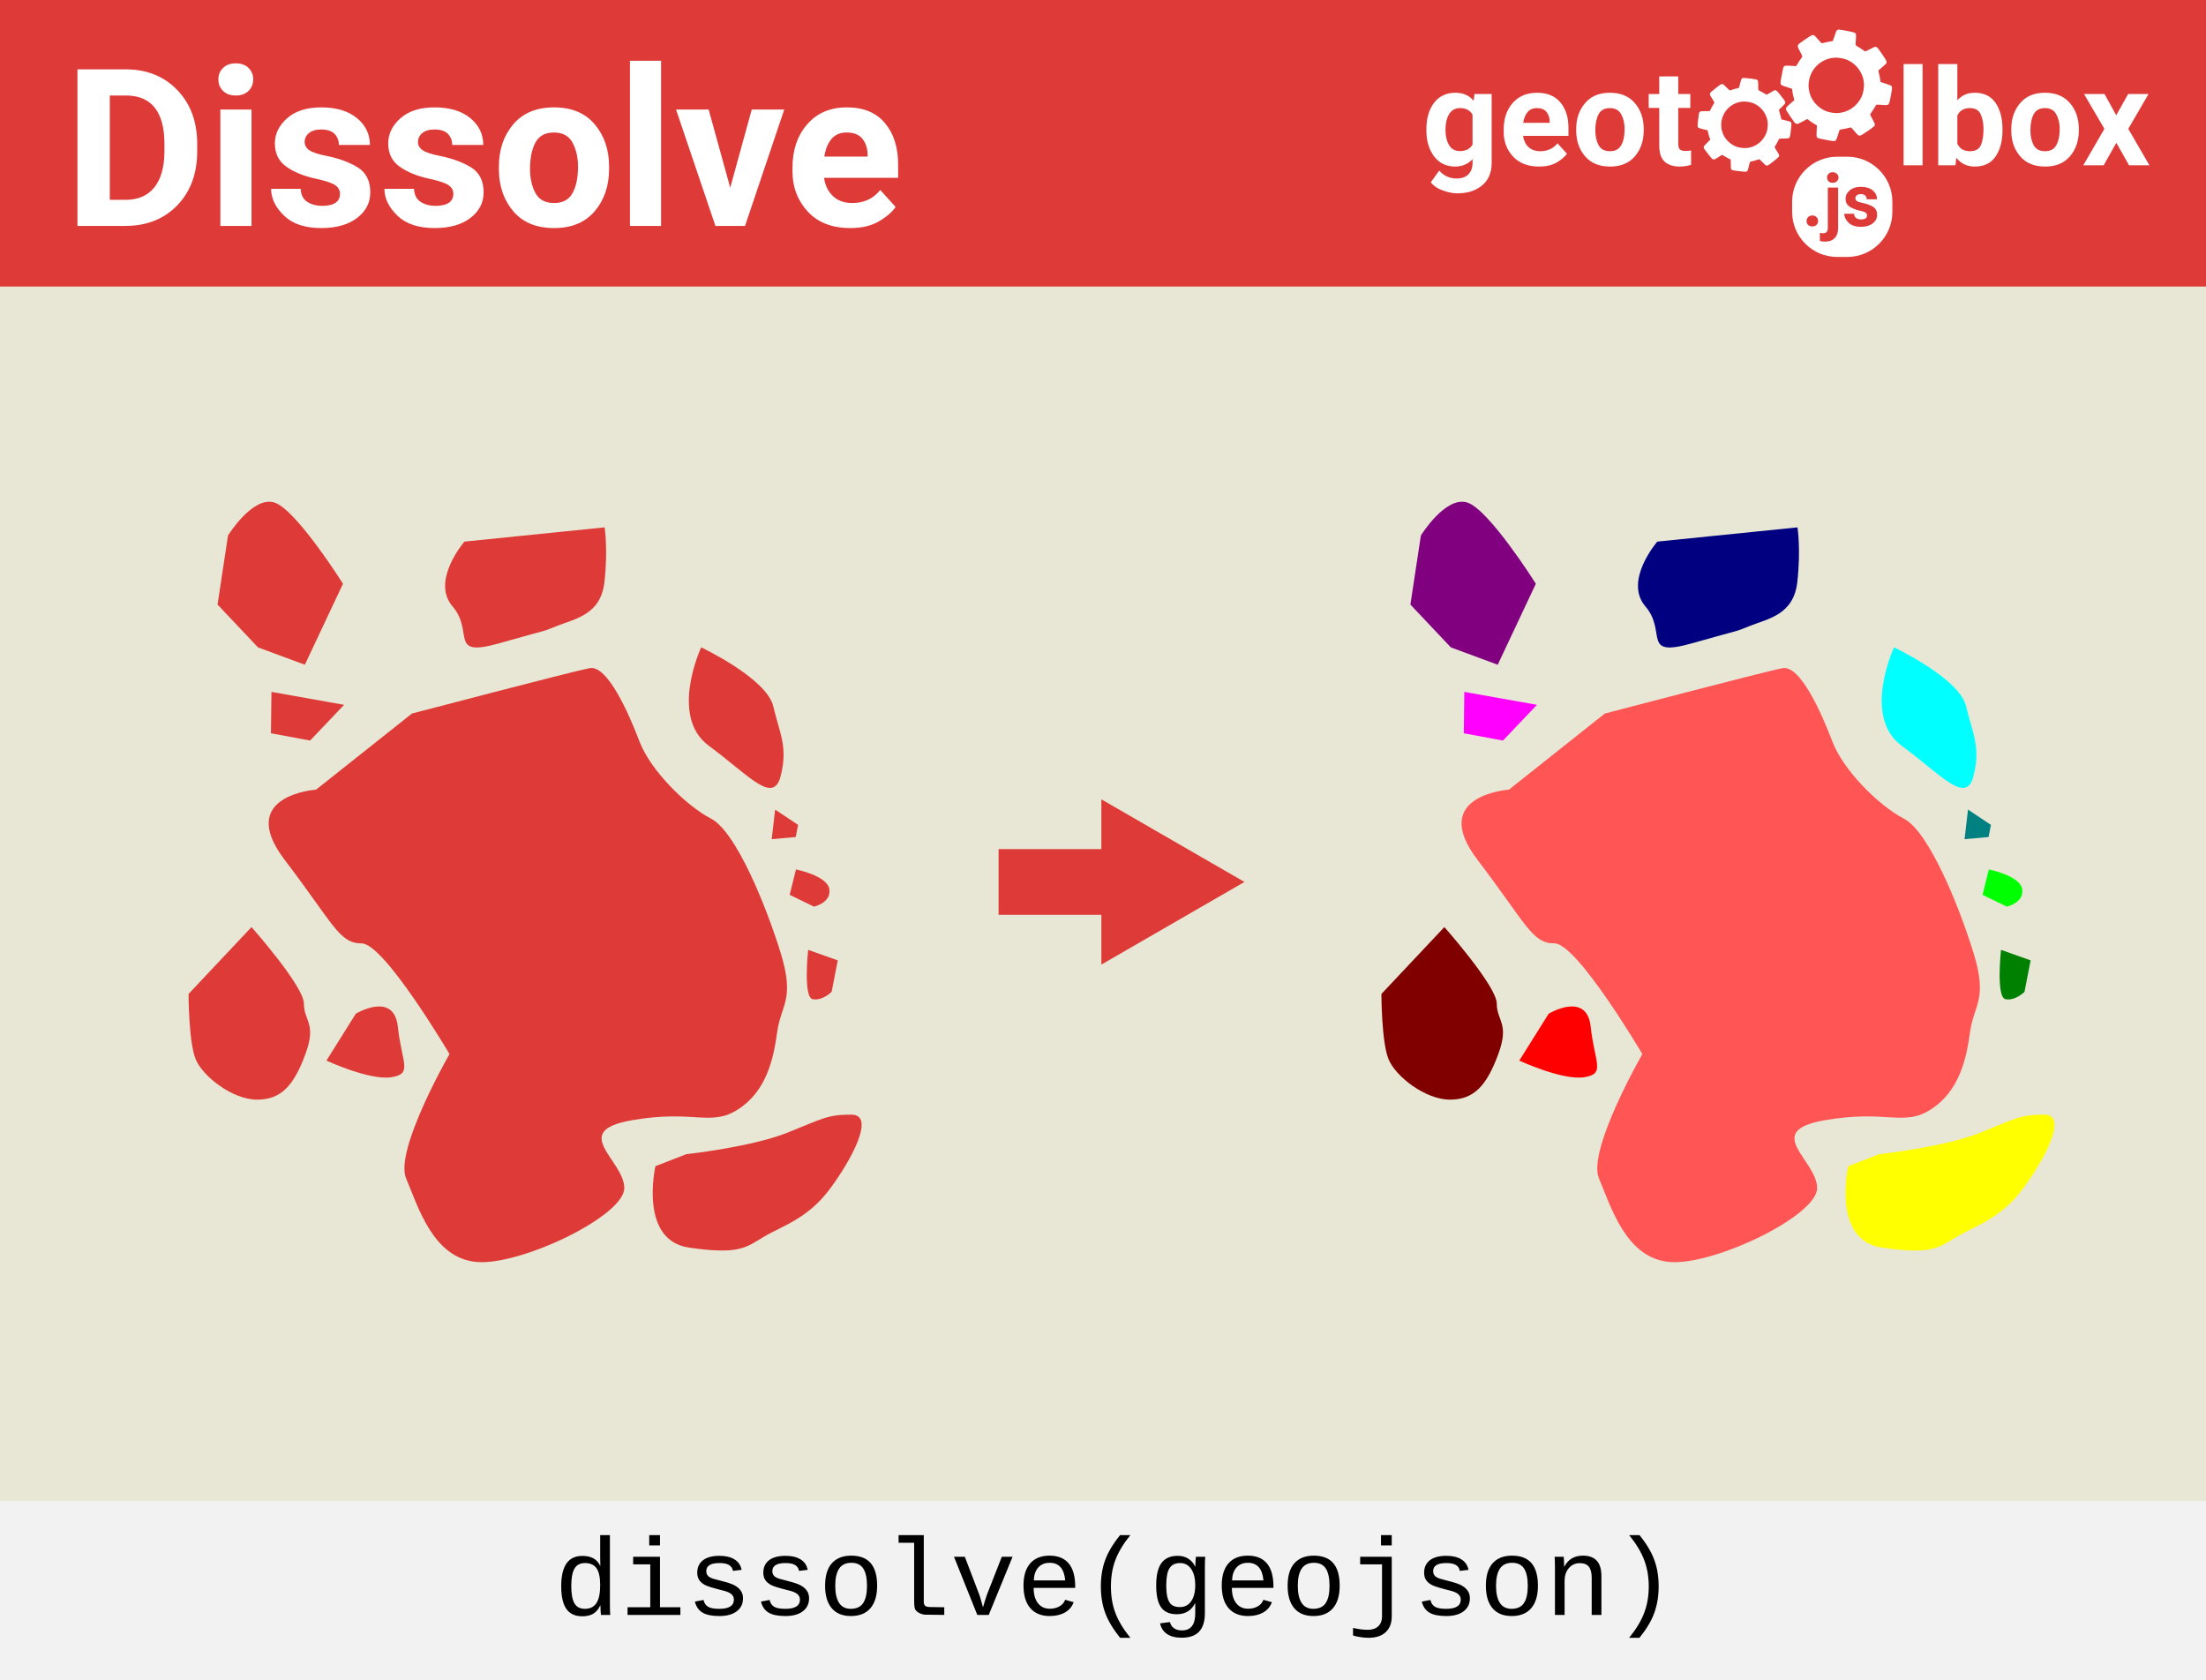
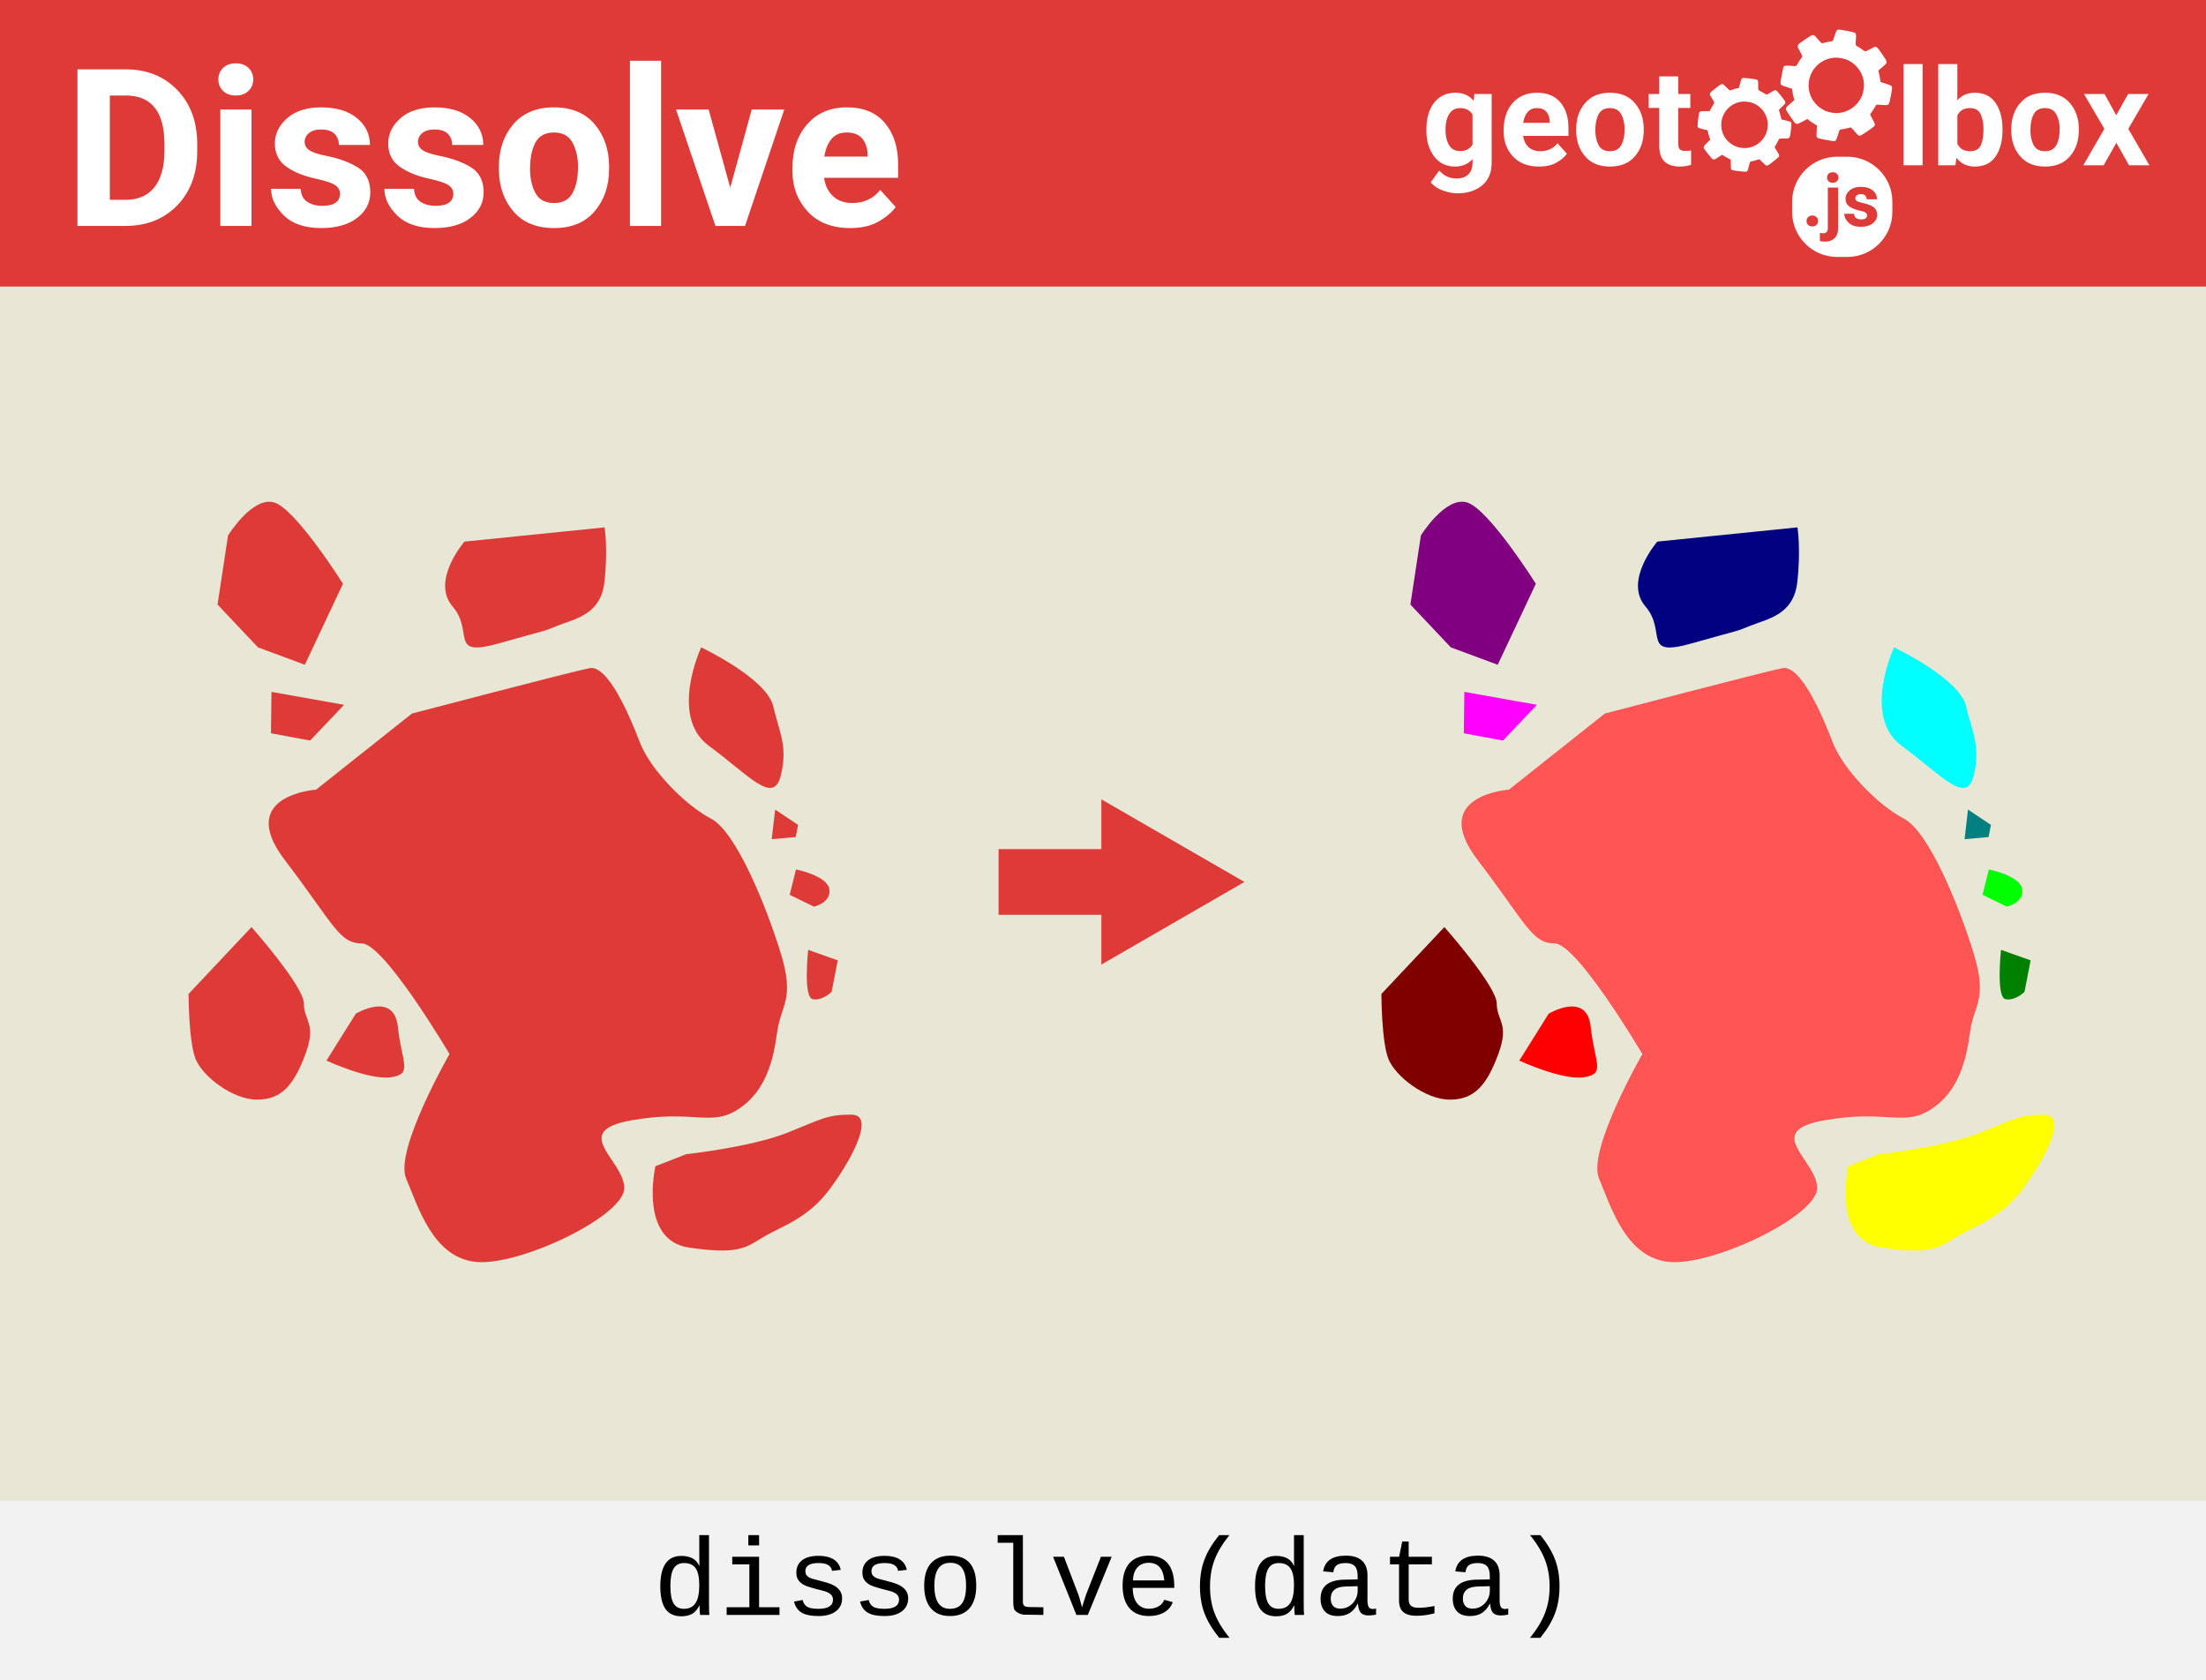
<svg xmlns="http://www.w3.org/2000/svg" width="400.679" viewBox="0 0 400.679 305.106" version="1.1" id="svg36" xml:space="preserve" height="305.106">
  <defs id="defs5">
    <pattern id="hatch" patternUnits="userSpaceOnUse" width="5" height="5" patternTransform="rotate(45)">
      <line x1="0" y1="5" x2="0" stroke="white" stroke-linejoin="butt" stroke-width="1.333" stroke-opacity="0.25" id="line2" />
    </pattern>
    <clipPath clipPathUnits="userSpaceOnUse" id="clipPath5154">
      <path d="m 464.017,-514.531 v 153.27 l -132.736,76.635 -132.736,-76.635 v -153.27 l 132.736,-76.635 z" stroke="none" fill="#c42727" id="path5156" style="fill:#edca3d;fill-opacity:1;stroke-width:1" />
    </clipPath>
    <clipPath clipPathUnits="userSpaceOnUse" id="clipPath5158">
      <path d="m 464.017,-514.531 v 153.27 l -132.736,76.635 -132.736,-76.635 v -153.27 l 132.736,-76.635 z" stroke="none" fill="#c42727" id="path5160" style="fill:#edca3d;fill-opacity:1;stroke-width:1" />
    </clipPath>
    <pattern id="hatch-2" patternUnits="userSpaceOnUse" width="5" height="5" patternTransform="rotate(45)">
      <line x1="0" y1="5" x2="0" stroke="white" stroke-linejoin="butt" stroke-width="1.333" stroke-opacity="0.25" id="line23905" />
    </pattern>
  </defs>
  <clipPath id="sphere">
    <path d="M 33.181,213.598 C 30.052,209.243 26.923,204.622 25.358,202.311 23.793,200 23.793,200 23.793,200 c 0,0 0,0 0,0 0,0 0,0 0,0 0,0 0,0 0,0 0,0 0,0 0,0 0,0 0,0 0,0 0,0 0,0 0,0 0,0 0,0 0,0 0,0 0,0 0,0 0,0 0,0 0,0 0,0 0,0 0,0 0,0 0,0 0,0 0,0 0,0 0,0 0,0 0,0 0,0 0,0 0,0 0,0 0,0 0,0 0,0 0,0 0,0 0,0 0,0 0,0 0,0 0,0 0,0 0,0 0,0 0,0 0,0 0,0 0,0 0,0 0,0 0,0 0,0 0,0 0,0 0,0 0,0 0,0 0,0 0,0 0,0 0,0 0,0 0,0 0,0 0,0 0,0 0,0 0,0 0,0 0,0 0,0 0,0 0,0 0,0 0,0 0,0 0,0 0,0 0,0 0,0 0,0 0,0 0,0 0,0 0,0 0,0 0,0 0,0 0,0 0,0 0,0 0,0 0,0 0,0 0,0 0,0 0,0 0,0 0,0 0,0 0,0 0,0 0,0 0,0 0,0 0.112,-0.175 0.112,-0.175 0.335,-0.524 1.999,-2.972 1.664,-2.449 4.77,-6.997 7.876,-11.285 3.106,-4.288 6.212,-8.315 9.317,-12.113 3.106,-3.799 6.212,-7.369 9.317,-10.737 3.106,-3.368 6.212,-6.533 9.317,-9.517 3.106,-2.984 6.212,-5.786 9.317,-8.423 3.106,-2.637 6.212,-5.11 9.317,-7.431 3.106,-2.322 6.212,-4.493 9.317,-6.524 3.106,-2.031 6.212,-3.923 9.317,-5.685 3.106,-1.762 6.212,-3.393 9.317,-4.901 3.106,-1.509 6.212,-2.894 9.317,-4.164 3.106,-1.269 6.212,-2.422 9.317,-3.463 3.106,-1.041 6.212,-1.971 9.317,-2.792 3.106,-0.822 6.212,-1.535 9.317,-2.144 3.106,-0.609 6.212,-1.113 9.317,-1.513 3.106,-0.401 6.212,-0.699 9.317,-0.895 3.106,-0.196 6.212,-0.29 9.317,-0.283 3.106,0.007 6.212,0.116 9.317,0.327 3.106,0.211 6.212,0.523 9.317,0.939 3.106,0.416 6.212,0.934 9.317,1.558 3.106,0.624 6.212,1.353 9.317,2.19 3.106,0.837 6.212,1.782 9.317,2.84 3.106,1.057 6.212,2.226 9.317,3.512 3.106,1.286 6.212,2.689 9.317,4.215 3.106,1.526 6.212,3.176 9.317,4.956 3.106,1.78 6.212,3.691 9.317,5.743 3.106,2.051 6.212,4.243 9.317,6.587 3.106,2.343 6.212,4.839 9.317,7.5 3.106,2.661 6.212,5.488 9.317,8.498 3.106,3.01 6.212,6.203 9.317,9.6 3.106,3.397 6.212,6.998 9.317,10.83 3.106,3.832 6.212,7.894 9.317,12.219 3.106,4.326 6.212,8.915 7.764,11.209 C 322.617,200 322.617,200 322.617,200 c 0,0 0,0 0,0 0,0 0,0 0,0 0,0 0,0 0,0 0,0 0,0 0,0 0,0 0,0 0,0 0,0 0,0 0,0 0,0 0,0 0,0 0,0 0,0 0,0 0,0 0,0 0,0 0,0 0,0 0,0 0,0 0,0 0,0 0,0 0,0 0,0 0,0 0,0 0,0 0,0 0,0 0,0 0,0 0,0 0,0 0,0 0,0 0,0 0,0 0,0 0,0 0,0 0,0 0,0 0,0 0,0 0,0 0,0 0,0 0,0 0,0 0,0 0,0 0,0 0,0 0,0 0,0 0,0 0,0 0,0 0,0 0,0 0,0 0,0 0,0 0,0 0,0 0,0 0,0 0,0 0,0 0,0 0,0 0,0 0,0 0,0 0,0 0,0 0,0 0,0 0,0 0,0 0,0 0,0 0,0 0,0 0,0 0,0 0,0 0,0 0,0 0,0 0,0 0,0 0,0 0,0 0,0 0,0 0,0 0,0 0,0 0,0 0,0 0,0 0,0 0,0 0,0 0,0 0,0 0,0 0,0 0,0 -0.119,0.186 -0.119,0.186 -0.357,0.558 -1.931,2.882 -1.574,2.324 -4.484,6.599 -7.393,10.643 -2.91,4.044 -5.819,7.858 -8.729,11.468 -2.91,3.61 -5.819,7.017 -8.729,10.242 -2.91,3.225 -5.819,6.269 -8.729,9.149 -2.91,2.88 -5.819,5.597 -8.729,8.164 -2.91,2.568 -5.819,4.986 -8.729,7.269 -2.91,2.282 -5.819,4.428 -8.729,6.447 -2.91,2.019 -5.819,3.911 -8.729,5.686 -2.91,1.774 -5.819,3.43 -8.729,4.975 -2.91,1.545 -5.819,2.978 -8.729,4.306 -2.91,1.328 -5.819,2.55 -8.729,3.672 -2.91,1.122 -5.819,2.142 -8.729,3.066 -2.91,0.924 -5.819,1.75 -8.729,2.483 -2.91,0.732 -5.819,1.371 -8.729,1.917 -2.91,0.546 -5.819,1.001 -8.729,1.365 -2.91,0.364 -5.819,0.638 -8.729,0.823 -2.91,0.185 -5.819,0.28 -8.729,0.286 -2.91,0.006 -5.819,-0.077 -8.729,-0.249 -2.91,-0.172 -5.819,-0.434 -8.729,-0.786 -2.91,-0.352 -5.819,-0.794 -8.729,-1.328 -2.91,-0.534 -5.819,-1.159 -8.729,-1.879 -2.91,-0.719 -5.819,-1.533 -8.729,-2.443 -2.91,-0.91 -5.819,-1.917 -8.729,-3.025 -2.91,-1.108 -5.819,-2.316 -8.729,-3.629 -2.91,-1.313 -5.819,-2.732 -8.729,-4.261 -2.91,-1.529 -5.819,-3.17 -8.729,-4.928 -2.91,-1.758 -5.819,-3.633 -8.729,-5.635 -2.91,-2.001 -5.819,-4.129 -8.729,-6.392 -2.91,-2.263 -5.819,-4.662 -8.729,-7.21 -2.91,-2.547 -5.819,-5.242 -8.729,-8.1 -2.91,-2.857 -5.819,-5.877 -8.729,-9.078 -2.91,-3.2 -5.819,-6.58 -8.839,-10.314 -3.02,-3.734 -6.149,-7.821 -9.278,-12.176" id="path27" />
  </clipPath>
  <rect style="fill:#e8e7d5;fill-opacity:1;stroke-width:1;stop-color:#000000" id="rect1361" width="400.679" height="272.67" x="0" y="0" rx="0" ry="0" />
  <rect style="fill:#f2f2f2;fill-opacity:1;stroke-width:1;stop-color:#000000" id="rect1361-4" width="400.679" height="32.436" x="2.2351742e-06" y="272.67" rx="0" ry="0" />
  <rect style="fill:#de3b38;fill-opacity:1;stroke-width:1;stop-color:#000000" id="rect1361-3" width="400.679" height="52.05" x="0" y="4.8941189e-07" rx="0" ry="0" />
  <g id="g4389" transform="matrix(1.461614,0,0,1.461614,-190.8129,-13.73757)" style="stroke-width:0.684">
    <text xml:space="preserve" style="font-style:normal;font-weight:normal;font-size:16.761px;line-height:1.25;font-family:sans-serif;fill:#ffffff;fill-opacity:1;stroke:none;stroke-width:0.684" x="307.244" y="29.942" id="text1454-9-2-2">
      <tspan id="tspan1452-3-6-0" x="307.244" y="29.942" style="font-style:normal;font-variant:normal;font-weight:bold;font-stretch:normal;font-family:Roboto;-inkscape-font-specification:'Roboto Bold';fill:#ffffff;fill-opacity:1;stroke-width:0.684">geot      lbox</tspan>
    </text>
    <path style="fill:#ffffff;fill-opacity:1;stroke-width:0.684" d="m 345.795,30.528 c -0.134,-0.078 -0.152,-0.133 -0.159,-0.479 -0.004,-0.179 -0.01,-0.438 -0.013,-0.575 l -0.007,-0.25 -0.27,-0.131 c -0.149,-0.072 -0.385,-0.206 -0.524,-0.297 l -0.254,-0.166 -0.419,0.262 c -0.526,0.328 -0.581,0.351 -0.728,0.306 -0.098,-0.03 -0.184,-0.123 -0.63,-0.687 -0.433,-0.547 -0.518,-0.67 -0.524,-0.762 -0.01,-0.153 0.049,-0.234 0.464,-0.646 l 0.351,-0.348 -0.102,-0.283 c -0.056,-0.156 -0.13,-0.416 -0.164,-0.578 l -0.062,-0.294 -0.114,-0.033 c -0.063,-0.018 -0.298,-0.078 -0.524,-0.132 -0.225,-0.054 -0.444,-0.122 -0.486,-0.15 -0.152,-0.102 -0.155,-0.162 -0.053,-1.038 0.064,-0.55 0.107,-0.824 0.137,-0.874 0.092,-0.152 0.169,-0.164 1.048,-0.163 0.13,2.3e-4 0.248,-0.009 0.262,-0.022 0.014,-0.012 0.075,-0.131 0.137,-0.265 0.061,-0.134 0.183,-0.354 0.271,-0.49 0.088,-0.136 0.161,-0.26 0.163,-0.275 0.003,-0.028 -0.243,-0.452 -0.43,-0.742 -0.121,-0.188 -0.15,-0.301 -0.111,-0.429 0.025,-0.081 0.157,-0.199 0.686,-0.618 0.815,-0.644 0.813,-0.644 1.169,-0.291 0.412,0.408 0.573,0.557 0.605,0.561 0.019,0.002 0.13,-0.031 0.246,-0.074 0.198,-0.072 0.586,-0.178 0.797,-0.218 0.101,-0.019 0.08,0.039 0.303,-0.826 0.09,-0.35 0.131,-0.408 0.308,-0.435 0.16,-0.025 1.57,0.146 1.693,0.206 0.153,0.073 0.18,0.181 0.177,0.688 -0.004,0.672 -0.031,0.606 0.318,0.775 0.164,0.079 0.389,0.204 0.5,0.278 0.111,0.073 0.216,0.135 0.234,0.137 0.029,0.003 0.283,-0.142 0.756,-0.433 0.378,-0.232 0.391,-0.225 1.03,0.581 0.657,0.829 0.655,0.823 0.257,1.213 -0.451,0.441 -0.516,0.51 -0.52,0.545 -0.003,0.02 0.041,0.169 0.095,0.331 0.055,0.162 0.123,0.412 0.152,0.556 0.029,0.144 0.054,0.266 0.057,0.271 0.003,0.005 0.239,0.064 0.525,0.13 0.286,0.066 0.555,0.144 0.597,0.172 0.154,0.103 0.158,0.19 0.059,1.045 -0.124,1.066 -0.097,1.033 -0.817,1.034 -0.695,8.41e-4 -0.627,-0.021 -0.749,0.246 -0.058,0.127 -0.183,0.354 -0.277,0.506 -0.095,0.151 -0.174,0.292 -0.176,0.313 -0.003,0.021 0.033,0.096 0.078,0.167 0.281,0.44 0.431,0.694 0.462,0.781 0.074,0.205 0.032,0.255 -0.688,0.824 -0.844,0.667 -0.803,0.659 -1.23,0.236 -0.126,-0.125 -0.248,-0.246 -0.27,-0.269 -0.13,-0.131 -0.243,-0.23 -0.266,-0.233 -0.015,-0.002 -0.128,0.032 -0.252,0.076 -0.212,0.074 -0.594,0.178 -0.796,0.216 -0.108,0.02 -0.115,0.036 -0.256,0.639 -0.054,0.233 -0.123,0.46 -0.153,0.504 -0.099,0.146 -0.187,0.15 -1.046,0.049 -0.575,-0.068 -0.802,-0.105 -0.865,-0.141 z m 1.898,-2.741 c 1.074,-0.141 1.939,-0.823 2.36,-1.861 0.129,-0.318 0.214,-1.039 0.161,-1.373 -0.054,-0.346 -0.112,-0.552 -0.222,-0.795 -0.342,-0.757 -0.921,-1.298 -1.692,-1.581 -0.342,-0.126 -0.967,-0.192 -1.338,-0.142 -0.97,0.131 -1.806,0.734 -2.231,1.61 -0.227,0.468 -0.323,0.983 -0.281,1.5 0.026,0.311 0.04,0.376 0.159,0.741 0.26,0.792 0.962,1.482 1.806,1.773 0.339,0.117 0.916,0.175 1.278,0.127 z" id="path4256-1" />
    <path style="fill:#ffffff;fill-opacity:1;stroke-width:0.684" d="m 356.44,26.545 c -0.152,-0.104 -0.169,-0.171 -0.149,-0.582 0.011,-0.213 0.025,-0.521 0.032,-0.684 l 0.013,-0.297 -0.31,-0.179 c -0.171,-0.098 -0.439,-0.277 -0.597,-0.397 l -0.287,-0.218 -0.52,0.276 c -0.651,0.345 -0.719,0.368 -0.89,0.302 -0.114,-0.044 -0.208,-0.162 -0.69,-0.868 -0.468,-0.685 -0.558,-0.838 -0.557,-0.949 0.001,-0.182 0.078,-0.274 0.605,-0.728 l 0.445,-0.384 -0.097,-0.345 c -0.053,-0.19 -0.119,-0.504 -0.146,-0.699 l -0.049,-0.355 -0.132,-0.049 c -0.073,-0.027 -0.348,-0.117 -0.61,-0.201 -0.263,-0.084 -0.517,-0.182 -0.564,-0.219 -0.172,-0.134 -0.17,-0.205 0.024,-1.236 0.122,-0.647 0.196,-0.97 0.236,-1.026 0.122,-0.173 0.215,-0.181 1.257,-0.105 0.154,0.011 0.295,0.009 0.313,-0.004 0.018,-0.013 0.101,-0.15 0.185,-0.303 0.084,-0.153 0.247,-0.405 0.363,-0.559 0.116,-0.154 0.213,-0.295 0.217,-0.313 0.006,-0.033 -0.25,-0.557 -0.448,-0.917 -0.128,-0.233 -0.153,-0.37 -0.096,-0.518 0.037,-0.094 0.202,-0.223 0.866,-0.676 1.021,-0.696 1.019,-0.696 1.412,-0.248 0.455,0.519 0.634,0.71 0.671,0.717 0.022,0.004 0.156,-0.026 0.299,-0.067 0.241,-0.069 0.71,-0.163 0.965,-0.192 0.122,-0.014 0.091,0.053 0.429,-0.955 0.137,-0.408 0.19,-0.473 0.402,-0.491 0.192,-0.016 1.851,0.305 1.992,0.386 0.175,0.1 0.199,0.23 0.153,0.832 -0.061,0.797 -0.088,0.717 0.312,0.947 0.188,0.108 0.444,0.275 0.57,0.372 0.126,0.096 0.245,0.179 0.266,0.183 0.034,0.006 0.348,-0.145 0.934,-0.45 0.469,-0.244 0.483,-0.234 1.174,0.776 0.71,1.039 0.709,1.032 0.203,1.461 -0.572,0.486 -0.656,0.562 -0.663,0.604 -0.005,0.024 0.034,0.204 0.085,0.401 0.051,0.196 0.111,0.499 0.133,0.672 0.022,0.173 0.042,0.32 0.044,0.327 0.003,0.006 0.278,0.096 0.612,0.198 0.334,0.103 0.646,0.217 0.694,0.254 0.174,0.136 0.172,0.239 -0.018,1.245 -0.237,1.255 -0.202,1.218 -1.056,1.158 -0.825,-0.057 -0.742,-0.078 -0.91,0.229 -0.079,0.146 -0.247,0.405 -0.371,0.577 -0.125,0.172 -0.231,0.332 -0.236,0.357 -0.005,0.024 0.031,0.117 0.079,0.205 0.296,0.546 0.453,0.86 0.483,0.965 0.071,0.249 0.016,0.306 -0.886,0.92 -1.057,0.721 -1.008,0.715 -1.479,0.177 -0.139,-0.159 -0.273,-0.313 -0.298,-0.341 -0.143,-0.167 -0.269,-0.294 -0.296,-0.299 -0.017,-0.003 -0.155,0.028 -0.305,0.069 -0.258,0.071 -0.72,0.161 -0.963,0.189 -0.13,0.015 -0.139,0.033 -0.357,0.737 -0.084,0.272 -0.185,0.535 -0.224,0.585 -0.129,0.165 -0.235,0.163 -1.246,-0.029 -0.677,-0.129 -0.944,-0.192 -1.015,-0.24 z m 2.483,-3.094 c 1.287,-0.077 2.37,-0.814 2.957,-2.01 0.18,-0.367 0.341,-1.215 0.306,-1.616 -0.035,-0.416 -0.086,-0.665 -0.196,-0.962 -0.343,-0.927 -0.985,-1.617 -1.875,-2.018 -0.396,-0.178 -1.131,-0.309 -1.576,-0.281 -1.162,0.074 -2.206,0.72 -2.783,1.723 -0.309,0.536 -0.466,1.14 -0.459,1.757 0.004,0.372 0.015,0.45 0.127,0.893 0.242,0.962 1.018,1.84 1.994,2.256 0.393,0.168 1.072,0.284 1.506,0.258 z" id="path4256-1-8-9" />
    <rect style="font-variation-settings:normal;fill:#ffffff;fill-opacity:1;stroke:none;stroke-width:13.684;stroke-linecap:round;stroke-linejoin:round;stroke-miterlimit:4;stroke-dasharray:none;stroke-dashoffset:0;stroke-opacity:1;stop-color:#000000" id="rect24426" width="12.457" height="12.457" x="353.252" y="28.874" ry="5.603" rx="5.603" />
    <text xml:space="preserve" style="font-style:normal;font-weight:normal;font-size:9.066px;line-height:1.25;font-family:sans-serif;fill:#de3b38;fill-opacity:1;stroke:none;stroke-width:0.684" x="354.485" y="37.494" id="text24706">
      <tspan id="tspan24704" x="354.485" y="37.494" style="font-style:normal;font-variant:normal;font-weight:bold;font-stretch:normal;font-size:9.066px;font-family:Roboto;-inkscape-font-specification:'Roboto Bold';fill:#de3b38;fill-opacity:1;stroke-width:0.684">.js</tspan>
    </text>
  </g>
  <text xml:space="preserve" style="font-style:normal;font-weight:normal;font-size:40px;line-height:1.25;font-family:sans-serif;fill:#ffffff;fill-opacity:1;stroke:none;stroke-width:1" x="11.524" y="41.035" id="text1624">
    <tspan id="tspan1622" x="11.524" y="41.035" style="font-style:normal;font-variant:normal;font-weight:bold;font-stretch:normal;font-size:40px;font-family:roboto;-inkscape-font-specification:'roboto Bold';fill:#ffffff;fill-opacity:1;stroke-width:1">Dissolve</tspan>
  </text>
-   <text xml:space="preserve" style="font-style:normal;font-weight:normal;font-size:20px;line-height:1.25;font-family:sans-serif;fill:#000000;fill-opacity:1;stroke:none" x="100.588" y="293.336" id="text6596">
-     <tspan id="tspan6594" x="100.588" y="293.336" style="font-style:normal;font-variant:normal;font-weight:normal;font-stretch:normal;font-size:20px;font-family:'Courier New';-inkscape-font-specification:'Courier New'">dissolve(geojson)</tspan>
+   <text xml:space="preserve" style="font-style:normal;font-weight:normal;font-size:20px;line-height:1.25;font-family:sans-serif;fill:#000000;fill-opacity:1;stroke:none" x="118.591" y="293.336" id="text6596">
+     <tspan id="tspan6594" x="118.591" y="293.336" style="font-style:normal;font-variant:normal;font-weight:normal;font-stretch:normal;font-size:20px;font-family:'Courier New';-inkscape-font-specification:'Courier New'">dissolve(data)</tspan>
  </text>
  <g id="g32814" transform="matrix(1.11877,0,0,1.11877,300.8979,14.2571)" style="font-variation-settings:normal;opacity:1;fill:#de3b38;fill-opacity:1;stroke:none;stroke-width:2.297;stroke-linecap:butt;stroke-linejoin:miter;stroke-miterlimit:4;stroke-dasharray:4.594, 4.594;stroke-dashoffset:0;stroke-opacity:1;stop-color:#000000;stop-opacity:1">
    <path style="font-variation-settings:normal;fill:#de3b38;fill-opacity:1;stroke:none;stroke-width:2.297;stroke-linecap:butt;stroke-linejoin:miter;stroke-miterlimit:4;stroke-dasharray:4.594, 4.594;stroke-dashoffset:0;stroke-opacity:1;stop-color:#000000;stop-opacity:1" d="m -202.071,103.103 -15.571,12.359 c 0,0 -13.108,0.88 -5.105,11.388 8.003,10.508 8.848,13.574 12.512,13.574 3.663,0 14.258,17.97 14.258,17.97 0,0 -8.986,15.622 -7.046,20.187 1.941,4.565 4.361,12.97 11.477,13.57 7.116,0.599 23.944,-7.462 23.944,-11.994 0,-4.532 -9.017,-9.211 1.163,-11.009 10.18,-1.798 12.83,1.121 17.343,-1.798 4.513,-2.919 5.712,-8.045 6.311,-12.5 0.599,-4.455 2.91,-5.255 0.599,-12.79 -2.31,-7.535 -7.24,-19.766 -11.332,-21.891 -4.092,-2.125 -9.836,-7.867 -11.599,-12.49 -1.763,-4.623 -5.222,-12.509 -8.13,-11.943 -2.907,0.566 -28.825,7.366 -28.825,7.366 z" id="path32747" />
    <path style="font-variation-settings:normal;fill:#de3b38;fill-opacity:1;stroke:none;stroke-width:2.297;stroke-linecap:butt;stroke-linejoin:miter;stroke-miterlimit:4;stroke-dasharray:4.594, 4.594;stroke-dashoffset:0;stroke-opacity:1;stop-color:#000000;stop-opacity:1" d="m -213.27,82.031 -6.191,13.151 -7.61,-2.818 -6.566,-6.95 1.704,-11.224 c 0,0 4.04,-6.524 7.582,-5.325 3.542,1.198 11.081,13.167 11.081,13.167 z" id="path32749" />
    <path style="font-variation-settings:normal;fill:#de3b38;fill-opacity:1;stroke:none;stroke-width:2.297;stroke-linecap:butt;stroke-linejoin:miter;stroke-miterlimit:4;stroke-dasharray:4.594, 4.594;stroke-dashoffset:0;stroke-opacity:1;stop-color:#000000;stop-opacity:1" d="m -193.555,75.191 c 0,0 -5.506,6.362 -1.922,10.531 3.584,4.169 -0.787,8.354 7.64,5.957 8.427,-2.397 6.507,-1.674 9.384,-2.825 2.877,-1.152 7.029,-1.777 7.629,-7.093 0.599,-5.316 0.028,-8.883 0.028,-8.883 z" id="path32751" />
    <path style="font-variation-settings:normal;fill:#de3b38;fill-opacity:1;stroke:none;stroke-width:2.297;stroke-linecap:butt;stroke-linejoin:miter;stroke-miterlimit:4;stroke-dasharray:4.594, 4.594;stroke-dashoffset:0;stroke-opacity:1;stop-color:#000000;stop-opacity:1" d="m -224.882,99.589 -0.084,6.72 6.358,1.182 5.52,-5.8 z" id="path32753" />
    <path style="font-variation-settings:normal;fill:#de3b38;fill-opacity:1;stroke:none;stroke-width:2.297;stroke-linecap:butt;stroke-linejoin:miter;stroke-miterlimit:4;stroke-dasharray:4.594, 4.594;stroke-dashoffset:0;stroke-opacity:1;stop-color:#000000;stop-opacity:1" d="m -228.122,137.774 c 0,0 8.504,9.593 8.504,12.416 0,2.823 2.102,3.209 0.25,8.207 -1.852,4.998 -3.851,7.395 -7.844,7.395 -3.993,0 -8.848,-3.769 -9.986,-6.592 -1.138,-2.823 -1.145,-10.569 -1.145,-10.569 z" id="path32755" />
    <path style="font-variation-settings:normal;fill:#de3b38;fill-opacity:1;stroke:none;stroke-width:2.297;stroke-linecap:butt;stroke-linejoin:miter;stroke-miterlimit:4;stroke-dasharray:4.594, 4.594;stroke-dashoffset:0;stroke-opacity:1;stop-color:#000000;stop-opacity:1" d="m -211.189,151.838 c 0,0 6.196,-3.743 6.826,2.128 0.63,5.871 2.474,7.636 -1.063,8.186 -3.537,0.55 -10.534,-2.699 -10.534,-2.699 z" id="path32757" />
    <path style="font-variation-settings:normal;fill:#de3b38;fill-opacity:1;stroke:none;stroke-width:2.297;stroke-linecap:butt;stroke-linejoin:miter;stroke-miterlimit:4;stroke-dasharray:4.594, 4.594;stroke-dashoffset:0;stroke-opacity:1;stop-color:#000000;stop-opacity:1" d="m -157.528,174.644 -5.021,1.955 c 0,0 -2.734,12.011 5.431,13.209 8.165,1.198 9.255,-0.007 12.172,-1.749 2.917,-1.742 7.069,-2.9 10.648,-7.673 3.579,-4.773 7.537,-12.158 3.579,-12.158 -3.958,0 -4.574,0.606 -10.438,2.94 -5.864,2.334 -16.372,3.476 -16.372,3.476 z" id="path32759" />
    <path style="font-variation-settings:normal;fill:#de3b38;fill-opacity:1;stroke:none;stroke-width:2.297;stroke-linecap:butt;stroke-linejoin:miter;stroke-miterlimit:4;stroke-dasharray:4.594, 4.594;stroke-dashoffset:0;stroke-opacity:1;stop-color:#000000;stop-opacity:1" d="m -155.117,92.358 c 0,0 -5.243,11.203 1.227,15.969 6.47,4.766 10.484,9.665 11.676,4.923 1.191,-4.742 -0.126,-6.795 -1.206,-11.334 -1.079,-4.539 -11.697,-9.557 -11.697,-9.557 z" id="path32761" />
    <path style="font-variation-settings:normal;fill:#de3b38;fill-opacity:1;stroke:none;stroke-width:2.297;stroke-linecap:butt;stroke-linejoin:miter;stroke-miterlimit:4;stroke-dasharray:4.594, 4.594;stroke-dashoffset:0;stroke-opacity:1;stop-color:#000000;stop-opacity:1" d="m -143.11,118.7 -0.559,4.804 3.899,-0.35 0.383,-1.974 z" id="path32763" />
    <path style="font-variation-settings:normal;fill:#de3b38;fill-opacity:1;stroke:none;stroke-width:2.297;stroke-linecap:butt;stroke-linejoin:miter;stroke-miterlimit:4;stroke-dasharray:4.594, 4.594;stroke-dashoffset:0;stroke-opacity:1;stop-color:#000000;stop-opacity:1" d="m -139.727,128.416 -1.025,4.122 3.944,1.917 c 0,0 2.802,-0.605 2.502,-2.814 -0.3,-2.209 -5.421,-3.226 -5.421,-3.226 z" id="path32765" />
    <path style="font-variation-settings:normal;fill:#de3b38;fill-opacity:1;stroke:none;stroke-width:2.297;stroke-linecap:butt;stroke-linejoin:miter;stroke-miterlimit:4;stroke-dasharray:4.594, 4.594;stroke-dashoffset:0;stroke-opacity:1;stop-color:#000000;stop-opacity:1" d="m -137.749,141.474 c 0,0 -0.845,7.709 0.735,8.009 1.58,0.3 3.073,-1.188 3.073,-1.188 l 0.997,-5.115 z" id="path32767" />
  </g>
  <path style="fill:#ff5555;fill-opacity:1;stroke:none;stroke-width:1px;stroke-linecap:butt;stroke-linejoin:miter;stroke-opacity:1" d="m 291.488,129.605 -17.42,13.827 c 0,0 -14.665,0.985 -5.712,12.741 8.954,11.756 9.899,15.186 13.998,15.186 4.098,0 15.951,20.105 15.951,20.105 0,0 -10.054,17.478 -7.883,22.585 2.171,5.107 4.879,14.511 12.84,15.181 7.961,0.67 26.788,-8.349 26.788,-13.419 0,-5.07 -10.088,-10.305 1.302,-12.316 11.389,-2.011 14.354,1.254 19.403,-2.011 5.049,-3.266 6.39,-9.001 7.06,-13.984 0.67,-4.984 3.255,-5.879 0.67,-14.309 -2.585,-8.43 -8.1,-22.113 -12.678,-24.491 -4.578,-2.378 -11.004,-8.802 -12.976,-13.974 -1.972,-5.172 -5.843,-13.995 -9.095,-13.361 -3.253,0.634 -32.248,8.241 -32.248,8.241 z" id="path32747-0" />
  <path style="fill:#800080;fill-opacity:1;stroke:none;stroke-width:1px;stroke-linecap:butt;stroke-linejoin:miter;stroke-opacity:1" d="m 278.959,106.031 -6.927,14.712 -8.514,-3.153 -7.346,-7.775 1.907,-12.557 c 0,0 4.52,-7.299 8.482,-5.958 3.962,1.341 12.397,14.731 12.397,14.731 z" id="path32749-8" />
  <path style="fill:#000080;fill-opacity:1;stroke:none;stroke-width:1px;stroke-linecap:butt;stroke-linejoin:miter;stroke-opacity:1" d="m 301.015,98.378 c 0,0 -6.159,7.118 -2.15,11.782 4.009,4.664 -0.88,9.347 8.548,6.665 9.428,-2.682 7.28,-1.872 10.499,-3.161 3.219,-1.288 7.864,-1.988 8.535,-7.935 0.67,-5.947 0.031,-9.938 0.031,-9.938 z" id="path32751-8" />
  <path style="fill:#ff00ff;fill-opacity:1;stroke:none;stroke-width:1px;stroke-linecap:butt;stroke-linejoin:miter;stroke-opacity:1" d="m 265.967,125.674 -0.094,7.519 7.113,1.323 6.175,-6.489 z" id="path32753-5" />
  <path style="fill:#800000;fill-opacity:1;stroke:none;stroke-width:1px;stroke-linecap:butt;stroke-linejoin:miter;stroke-opacity:1" d="m 262.343,168.395 c 0,0 9.514,10.732 9.514,13.89 0,3.158 2.352,3.59 0.28,9.182 -2.071,5.591 -4.308,8.273 -8.776,8.273 -4.468,0 -9.899,-4.216 -11.172,-7.375 -1.273,-3.158 -1.281,-11.824 -1.281,-11.824 z" id="path32755-0" />
  <path style="fill:#ff0000;fill-opacity:1;stroke:none;stroke-width:1px;stroke-linecap:butt;stroke-linejoin:miter;stroke-opacity:1" d="m 281.287,184.129 c 0,0 6.932,-4.187 7.636,2.381 0.704,6.568 2.768,8.543 -1.189,9.158 -3.957,0.615 -11.785,-3.019 -11.785,-3.019 z" id="path32757-9" />
  <path style="fill:#ffff00;fill-opacity:1;stroke:none;stroke-width:1px;stroke-linecap:butt;stroke-linejoin:miter;stroke-opacity:1" d="m 341.321,209.644 -5.617,2.187 c 0,0 -3.059,13.437 6.076,14.778 9.134,1.341 10.355,-0.008 13.618,-1.956 3.263,-1.948 7.909,-3.245 11.913,-8.584 4.004,-5.34 8.433,-13.602 4.004,-13.602 -4.428,0 -5.117,0.678 -11.677,3.289 -6.56,2.611 -18.316,3.889 -18.316,3.889 z" id="path32759-6" />
  <path style="fill:#00ffff;fill-opacity:1;stroke:none;stroke-width:1px;stroke-linecap:butt;stroke-linejoin:miter;stroke-opacity:1" d="m 344.018,117.585 c 0,0 -5.866,12.534 1.372,17.866 7.238,5.332 11.73,10.813 13.063,5.507 1.333,-5.306 -0.141,-7.602 -1.349,-12.68 -1.207,-5.078 -13.086,-10.693 -13.086,-10.693 z" id="path32761-3" />
  <path style="fill:#008080;fill-opacity:1;stroke:none;stroke-width:1px;stroke-linecap:butt;stroke-linejoin:miter;stroke-opacity:1" d="m 357.452,147.056 -0.626,5.375 4.362,-0.392 0.428,-2.209 z" id="path32763-8" />
  <path style="fill:#00ff00;fill-opacity:1;stroke:none;stroke-width:1px;stroke-linecap:butt;stroke-linejoin:miter;stroke-opacity:1" d="m 361.237,157.925 -1.147,4.612 4.413,2.145 c 0,0 3.135,-0.677 2.8,-3.148 -0.335,-2.471 -6.065,-3.609 -6.065,-3.609 z" id="path32765-5" />
  <path style="fill:#008000;fill-opacity:1;stroke:none;stroke-width:1px;stroke-linecap:butt;stroke-linejoin:miter;stroke-opacity:1" d="m 363.45,172.534 c 0,0 -0.945,8.625 0.822,8.96 1.768,0.335 3.438,-1.329 3.438,-1.329 l 1.116,-5.722 z" id="path32767-6" />
  <g id="g8954" transform="translate(569.8055,294.145)">
    <rect style="fill:#de3b38;fill-opacity:1;stroke:none;stroke-width:1.9;stroke-dasharray:3.8, 3.8;stroke-dashoffset:0;stroke-opacity:1;stop-color:#000000" id="rect8620" width="23.861" height="11.931" x="-388.434" y="-139.91" />
    <path style="fill:#de3b38;fill-opacity:1;stroke:none;stroke-width:2.57;stroke-dasharray:5.139, 5.139;stroke-dashoffset:0;stroke-opacity:1;stop-color:#000000" id="path8950" d="m -263.003,-61.52 0,-20.297 0,-20.297 17.577,10.148 17.577,10.148 -17.577,10.148 z" transform="matrix(0.7393757,0,0,0.7393757,-175.3047,-73.45183)" />
  </g>
</svg>
